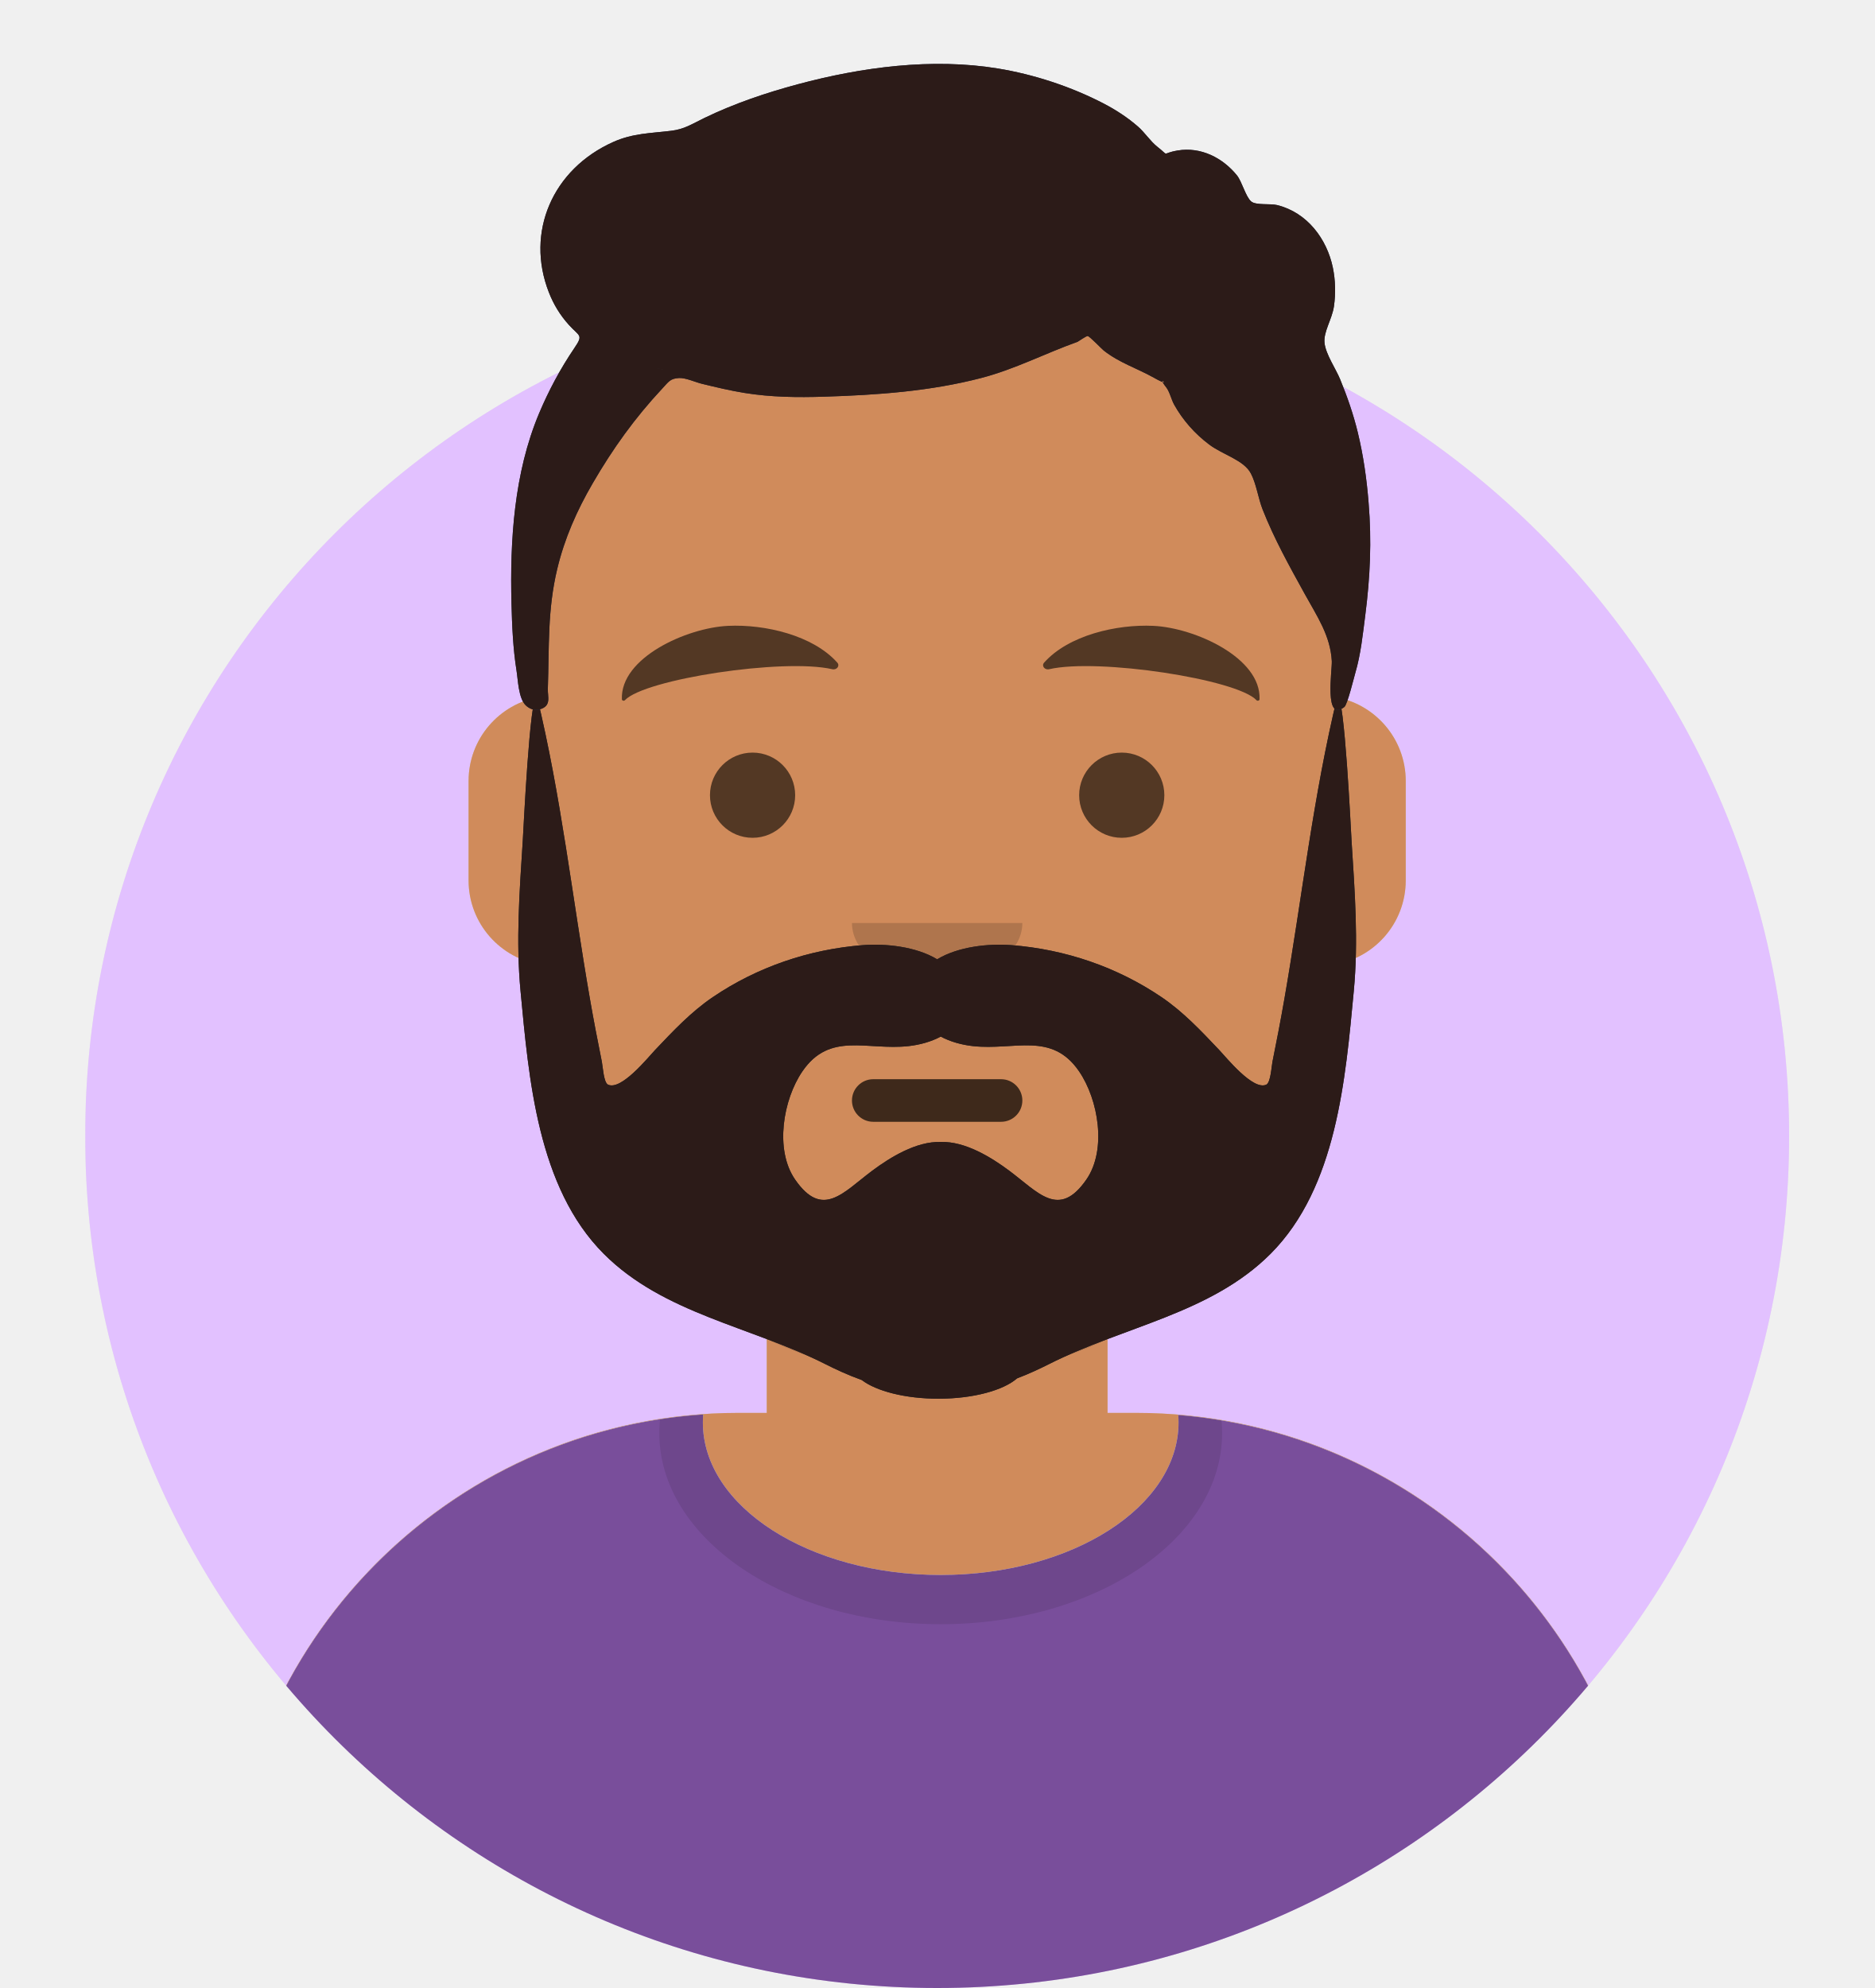
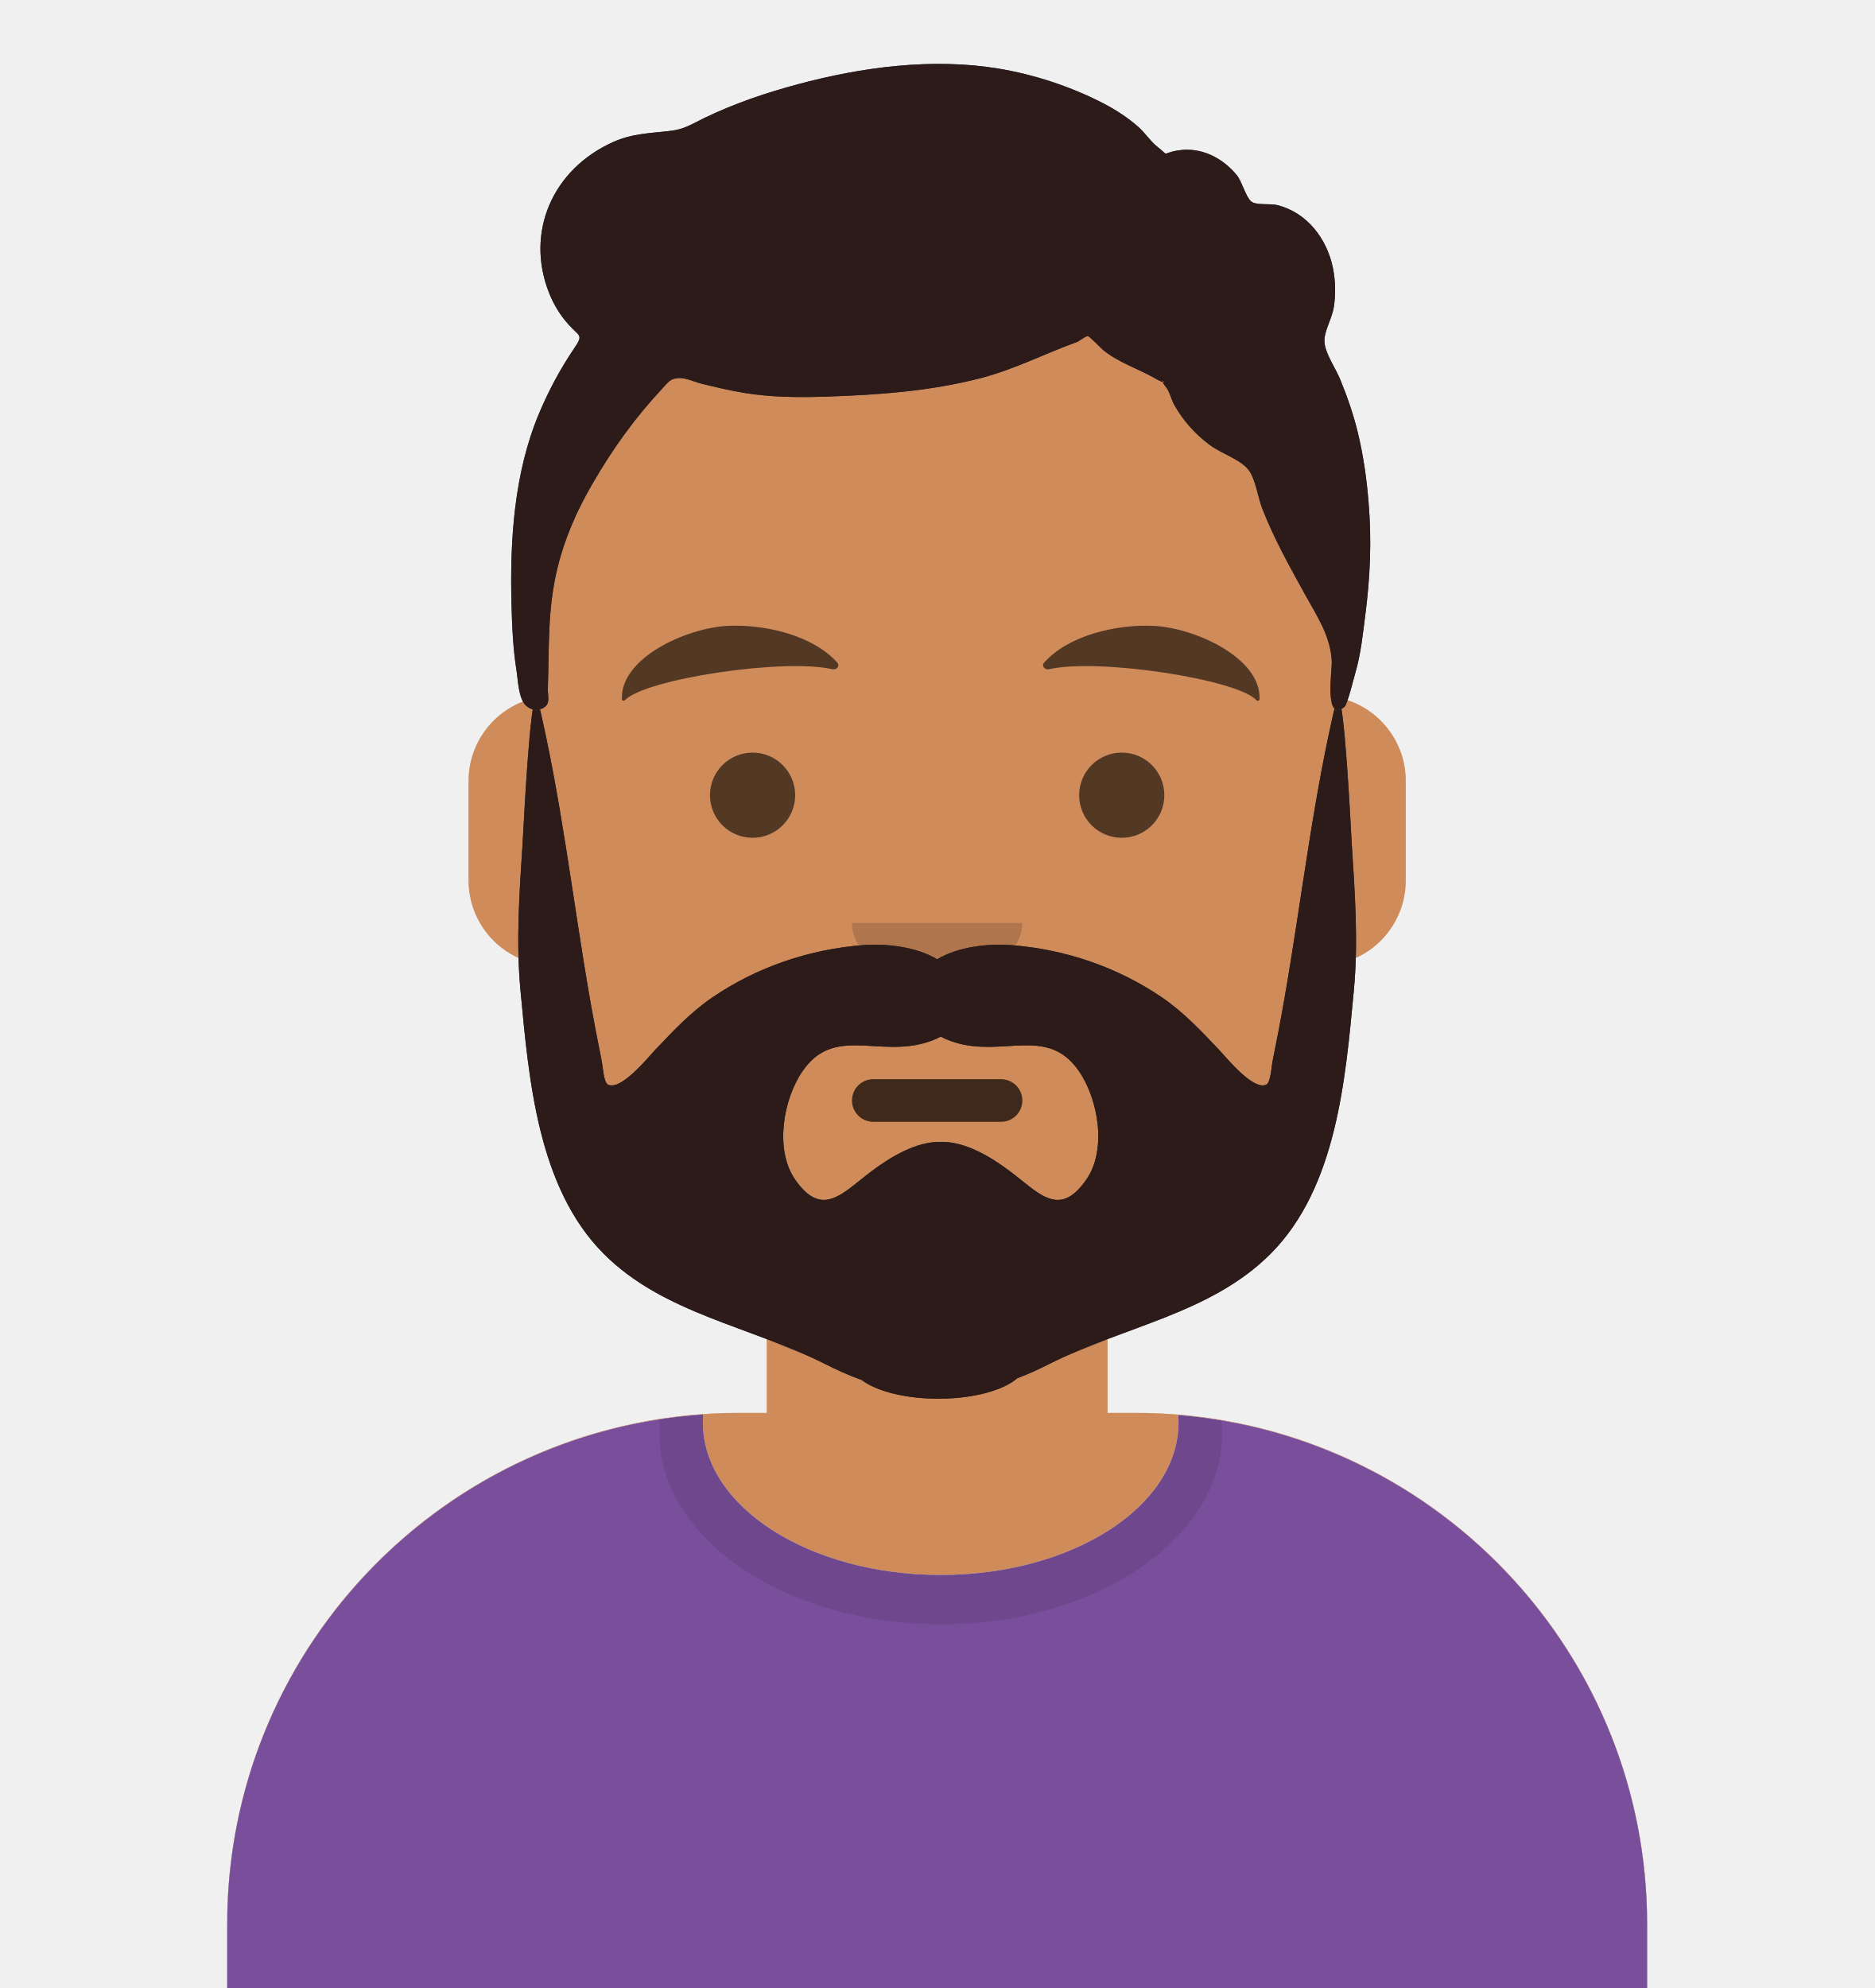
<svg xmlns="http://www.w3.org/2000/svg" xmlns:xlink="http://www.w3.org/1999/xlink" width="264px" height="280px" viewBox="0 0 264 280" version="1.1">
  <defs>
    <circle id="react-path-29" cx="120" cy="120" r="120" />
    <path d="M12,160 C12,226.274 65.726,280 132,280 C198.274,280 252,226.274 252,160 L264,160 L264,-1.42108547e-14 L-3.19744231e-14,-1.42108547e-14 L-3.19744231e-14,160 L12,160 Z" id="react-path-30" />
    <path d="M124,144.611 L124,163 L128,163 L128,163 C167.765,163 200,195.235 200,235 L200,244 L0,244 L0,235 C-4.86974701e-15,195.235 32.235,163 72,163 L72,163 L76,163 L76,144.611 C58.763,136.422 46.372,119.687 44.305,99.881 C38.48,99.058 34,94.052 34,88 L34,74 C34,68.054 38.325,63.118 44,62.166 L44,56 L44,56 C44,25.072 69.072,5.68137151e-15 100,0 L100,0 L100,0 C130.928,-5.68137151e-15 156,25.072 156,56 L156,62.166 C161.675,63.118 166,68.054 166,74 L166,88 C166,94.052 161.52,99.058 155.695,99.881 C153.628,119.687 141.237,136.422 124,144.611 Z" id="react-path-31" />
  </defs>
  <g id="Avataaar" stroke="none" stroke-width="1" fill="none" fill-rule="evenodd">
    <g transform="translate(-825, -1100)" id="Avataaar/Circle">
      <g transform="translate(825, 1100)">
-         <g id="Circle" stroke-width="1" fill-rule="evenodd" transform="translate(12, 40)">
-           <mask id="react-mask-32" fill="white">
-             <use xlink:href="#react-path-29" />
-           </mask>
-           <use id="Circle-Background" fill="#E6E6E6" xlink:href="#react-path-29" />
-           <g id="Color/Palette/Blue-01" mask="url(#react-mask-32)" fill="#E2C1FF">
-             <rect id="🖍Color" x="0" y="0" width="240" height="240" />
-           </g>
-         </g>
-         <mask id="react-mask-33" fill="white">
-           <use xlink:href="#react-path-30" />
-         </mask>
        <g id="Mask" />
        <g id="Avataaar" stroke-width="1" fill-rule="evenodd" mask="url(#react-mask-33)">
          <g id="Body" transform="translate(32, 36)">
            <mask id="react-mask-34" fill="white">
              <use xlink:href="#react-path-31" />
            </mask>
            <use fill="#D0C6AC" xlink:href="#react-path-31" />
            <g id="Skin/👶🏽-03-Brown" mask="url(#react-mask-34)" fill="#D08B5B">
              <g transform="translate(0, 0)" id="Color">
                <rect x="0" y="0" width="264" height="280" />
              </g>
            </g>
            <path d="M156,79 L156,102 C156,132.928 130.928,158 100,158 C69.072,158 44,132.928 44,102 L44,79 L44,94 C44,124.928 69.072,150 100,150 C130.928,150 156,124.928 156,94 L156,79 Z" id="Neck-Shadow" fill-opacity="0.1" fill="#000000" mask="url(#react-mask-34)" />
          </g>
          <g id="Clothing/Shirt-Crew-Neck" transform="translate(0, 170)">
            <defs>
              <path d="M165.96,29.295 C202.936,32.325 232,63.294 232,101.052 L232,110 L32,110 L32,101.052 C32,62.953 61.592,31.765 99.045,29.22 C99.015,29.593 99,29.969 99,30.348 C99,42.211 113.998,51.828 132.5,51.828 C151.002,51.828 166,42.211 166,30.348 C166,29.995 165.987,29.644 165.96,29.295 Z" id="react-path-35" />
            </defs>
            <mask id="react-mask-36" fill="white">
              <use xlink:href="#react-path-35" />
            </mask>
            <use id="Clothes" fill="#E6E6E6" fill-rule="evenodd" xlink:href="#react-path-35" />
            <g id="Color/Palette/Gray-01" mask="url(#react-mask-36)" fill-rule="evenodd" fill="#794E9B">
              <rect id="🖍Color" x="0" y="0" width="264" height="110" />
            </g>
            <g id="Shadowy" opacity="0.6" stroke-width="1" fill-rule="evenodd" mask="url(#react-mask-36)" fill-opacity="0.16" fill="#000000">
              <g transform="translate(92, 4)" id="Hola-👋🏼">
                <ellipse cx="40.5" cy="27.848" rx="39.635" ry="26.914" />
              </g>
            </g>
          </g>
          <g id="Face" transform="translate(76, 82)" fill="#000000">
            <g id="Mouth/Serious" transform="translate(2, 52)" fill="#000000" fill-opacity="0.7">
              <rect id="Why-so-serious?" x="42" y="18" width="24" height="6" rx="3" />
            </g>
            <g id="Nose/Default" transform="translate(28, 40)" fill-opacity="0.16">
              <path d="M16,8 C16,12.418 21.373,16 28,16 L28,16 C34.627,16 40,12.418 40,8" id="Nose" />
            </g>
            <g id="Eyes/Default-😀" transform="translate(0, 8)" fill-opacity="0.6">
              <circle id="Eye" cx="30" cy="22" r="6" />
              <circle id="Eye" cx="82" cy="22" r="6" />
            </g>
            <g id="Eyebrow/Natural/Default-Natural" fill-opacity="0.6">
              <path d="M26.039,6.21 C20.278,6.983 11.293,12.005 12.044,17.818 C12.069,18.008 12.357,18.067 12.481,17.908 C14.967,14.72 34.193,10.037 41.194,11.015 C41.835,11.104 42.258,10.443 41.821,10.03 C38.077,6.495 31.2,5.512 26.039,6.21" id="Eyebrow" transform="translate(27, 12) rotate(5) translate(-27, -12) " />
              <path d="M85.039,6.21 C79.278,6.983 70.293,12.005 71.044,17.818 C71.069,18.008 71.357,18.067 71.481,17.908 C73.967,14.72 93.193,10.037 100.194,11.015 C100.835,11.104 101.258,10.443 100.821,10.03 C97.077,6.495 90.2,5.512 85.039,6.21" id="Eyebrow" transform="translate(86, 12) scale(-1, 1) rotate(5) translate(-86, -12) " />
            </g>
          </g>
          <g id="Top" stroke-width="1" fill-rule="evenodd">
            <defs>
              <rect id="react-path-41" x="0" y="0" width="264" height="280" />
              <path d="M94.252,52.022 C94.375,51.968 94.07,51.947 93.336,51.96 C94.228,51.958 94.533,51.979 94.252,52.022 M86.117,36.302 C86.115,36.282 86.134,36.453 86.117,36.302 M193.765,70.766 C193.501,67.449 193.033,64.152 192.247,60.911 C191.622,58.335 190.769,55.878 189.76,53.42 C189.151,51.935 187.728,49.896 187.56,48.294 C187.395,46.717 188.627,44.969 188.889,43.132 C189.144,41.345 189.101,39.465 188.734,37.694 C187.901,33.671 185.14,29.93 180.877,28.881 C179.925,28.647 177.913,28.936 177.241,28.382 C176.47,27.746 175.933,25.581 175.235,24.712 C173.244,22.236 170.14,20.642 166.866,21.198 C164.455,21.607 165.839,22.105 164.032,20.686 C163.027,19.898 162.276,18.693 161.3,17.839 C159.833,16.556 158.15,15.458 156.408,14.557 C151.851,12.199 146.654,10.485 141.564,9.649 C132.279,8.125 122.369,9.454 113.369,11.869 C108.89,13.07 104.382,14.595 100.222,16.612 C98.439,17.476 97.409,18.194 95.549,18.42 C92.621,18.777 90.14,18.759 87.366,20.001 C78.83,23.823 74.985,32.69 78.307,41.175 C78.975,42.882 79.88,44.38 81.127,45.759 C82.647,47.439 83.198,47.109 81.888,49.041 C79.929,51.931 78.278,55.013 76.933,58.213 C73.404,66.615 72.814,76.077 73.044,85.037 C73.124,88.174 73.259,91.35 73.753,94.456 C73.967,95.801 74.027,98.329 75.035,99.327 C75.547,99.833 76.276,100.115 77.004,99.914 C78.713,99.44 78.125,98.179 78.165,97.008 C78.365,91.124 78.095,85.919 79.494,80.106 C80.528,75.812 82.25,71.911 84.483,68.071 C87.321,63.187 90.386,58.898 94.29,54.716 C95.207,53.732 95.408,53.315 96.639,53.244 C97.571,53.19 98.934,53.828 99.84,54.049 C101.838,54.536 103.839,55.017 105.873,55.345 C109.613,55.948 113.317,55.989 117.09,55.87 C124.516,55.638 131.975,55.117 139.175,53.247 C143.957,52.005 148.197,49.776 152.777,48.142 C152.859,48.113 154.007,47.295 154.208,47.328 C154.489,47.375 156.185,49.154 156.471,49.378 C158.697,51.124 161.138,51.857 163.541,53.208 C166.505,54.875 163.635,52.49 165.269,54.567 C165.746,55.172 165.99,56.293 166.372,56.978 C167.588,59.161 169.28,61.08 171.303,62.602 C173.258,64.073 176.196,64.783 177.193,66.697 C177.962,68.174 178.221,70.181 178.841,71.758 C180.469,75.893 182.618,79.749 184.767,83.644 C186.499,86.783 188.392,89.525 188.585,93.112 C188.652,94.36 187.464,101.849 190.358,99.572 C190.787,99.234 191.711,95.416 191.901,94.768 C192.673,92.135 192.947,89.387 193.296,86.682 C193.99,81.302 194.219,76.184 193.765,70.766" id="react-path-40" />
              <filter x="-0.8%" y="-2.0%" width="101.5%" height="108.0%" filterUnits="objectBoundingBox" id="react-filter-37">
                <feOffset dx="0" dy="2" in="SourceAlpha" result="shadowOffsetOuter1" />
                <feColorMatrix values="0 0 0 0 0   0 0 0 0 0   0 0 0 0 0  0 0 0 0.16 0" type="matrix" in="shadowOffsetOuter1" result="shadowMatrixOuter1" />
                <feMerge>
                  <feMergeNode in="shadowMatrixOuter1" />
                  <feMergeNode in="SourceGraphic" />
                </feMerge>
              </filter>
            </defs>
            <mask id="react-mask-39" fill="white">
              <use xlink:href="#react-path-41" />
            </mask>
            <g id="Mask" />
            <g id="Top/Short-Hair/Short-Curly" mask="url(#react-mask-39)">
              <g transform="translate(-1, 0)">
                <g id="Facial-Hair/Beard-Medium" transform="translate(49, 72)">
                  <defs>
                    <path d="M105.018,94.13 C101.15,99.721 98.258,95.947 94.137,92.876 C91.657,91.027 87.961,88.728 84.504,88.841 C81.048,88.728 77.352,91.027 74.871,92.876 C70.751,95.947 67.858,99.721 63.991,94.13 C61.088,89.932 62.303,82.874 65.015,78.903 C68.874,73.251 74.109,75.985 79.962,75.34 C81.554,75.165 83.153,74.723 84.504,74 C85.856,74.723 87.455,75.165 89.046,75.34 C94.9,75.985 100.135,73.251 103.994,78.903 C106.706,82.874 107.92,89.932 105.018,94.13 M140.391,26 C136.967,40.075 135.393,54.434 132.91,68.671 C132.393,71.639 131.826,74.596 131.225,77.55 C131.098,78.17 130.974,80.473 130.363,80.764 C128.512,81.648 124.739,76.947 123.73,75.885 C121.197,73.219 118.685,70.529 115.599,68.437 C109.365,64.21 102.065,61.711 94.47,61.118 C91.292,60.869 86.995,61.303 84,63.11 C81.005,61.303 76.708,60.869 73.53,61.118 C65.934,61.711 58.635,64.21 52.4,68.437 C49.315,70.529 46.803,73.219 44.269,75.885 C43.261,76.947 39.488,81.648 37.637,80.764 C37.026,80.473 36.902,78.17 36.775,77.55 C36.174,74.596 35.607,71.639 35.09,68.671 C32.607,54.434 31.034,40.075 27.609,26 C26.613,26 25.739,44.748 25.627,46.495 C25.175,53.589 24.646,60.525 25.322,67.626 C26.486,79.875 27.699,95.234 37.033,104.588 C45.466,113.039 57.71,114.806 68.271,120.141 C69.631,120.828 71.435,121.676 73.38,122.371 C75.429,123.934 79.493,125 84.174,125 C89.085,125 93.316,123.827 95.254,122.138 C96.955,121.493 98.518,120.753 99.729,120.141 C110.289,114.805 122.534,113.039 130.967,104.588 C140.301,95.234 141.514,79.875 142.679,67.626 C143.353,60.525 142.825,53.589 142.373,46.495 C142.261,44.748 141.387,26 140.391,26 Z" id="react-path-43" />
                  </defs>
                  <mask id="react-mask-42" fill="white">
                    <use xlink:href="#react-path-43" />
                  </mask>
                  <use id="Beardness" fill="#252E32" fill-rule="evenodd" xlink:href="#react-path-43" />
                  <g id="Color/Hair/Brown" mask="url(#react-mask-42)" fill="#2C1B18">
                    <g transform="translate(-32, 0)" id="Color">
                      <rect x="0" y="0" width="264" height="244" />
                    </g>
                  </g>
                </g>
                <mask id="react-mask-38" fill="white">
                  <use xlink:href="#react-path-40" />
                </mask>
                <use id="Short-Hair" stroke="none" fill="#28354B" fill-rule="evenodd" xlink:href="#react-path-40" />
                <g id="Skin/👶🏽-03-Brown" mask="url(#react-mask-38)" fill="#2C1B18">
                  <g transform="translate(0, 0) " id="Color">
                    <rect x="0" y="0" width="264" height="280" />
                  </g>
                </g>
              </g>
            </g>
          </g>
        </g>
      </g>
    </g>
  </g>
</svg>
